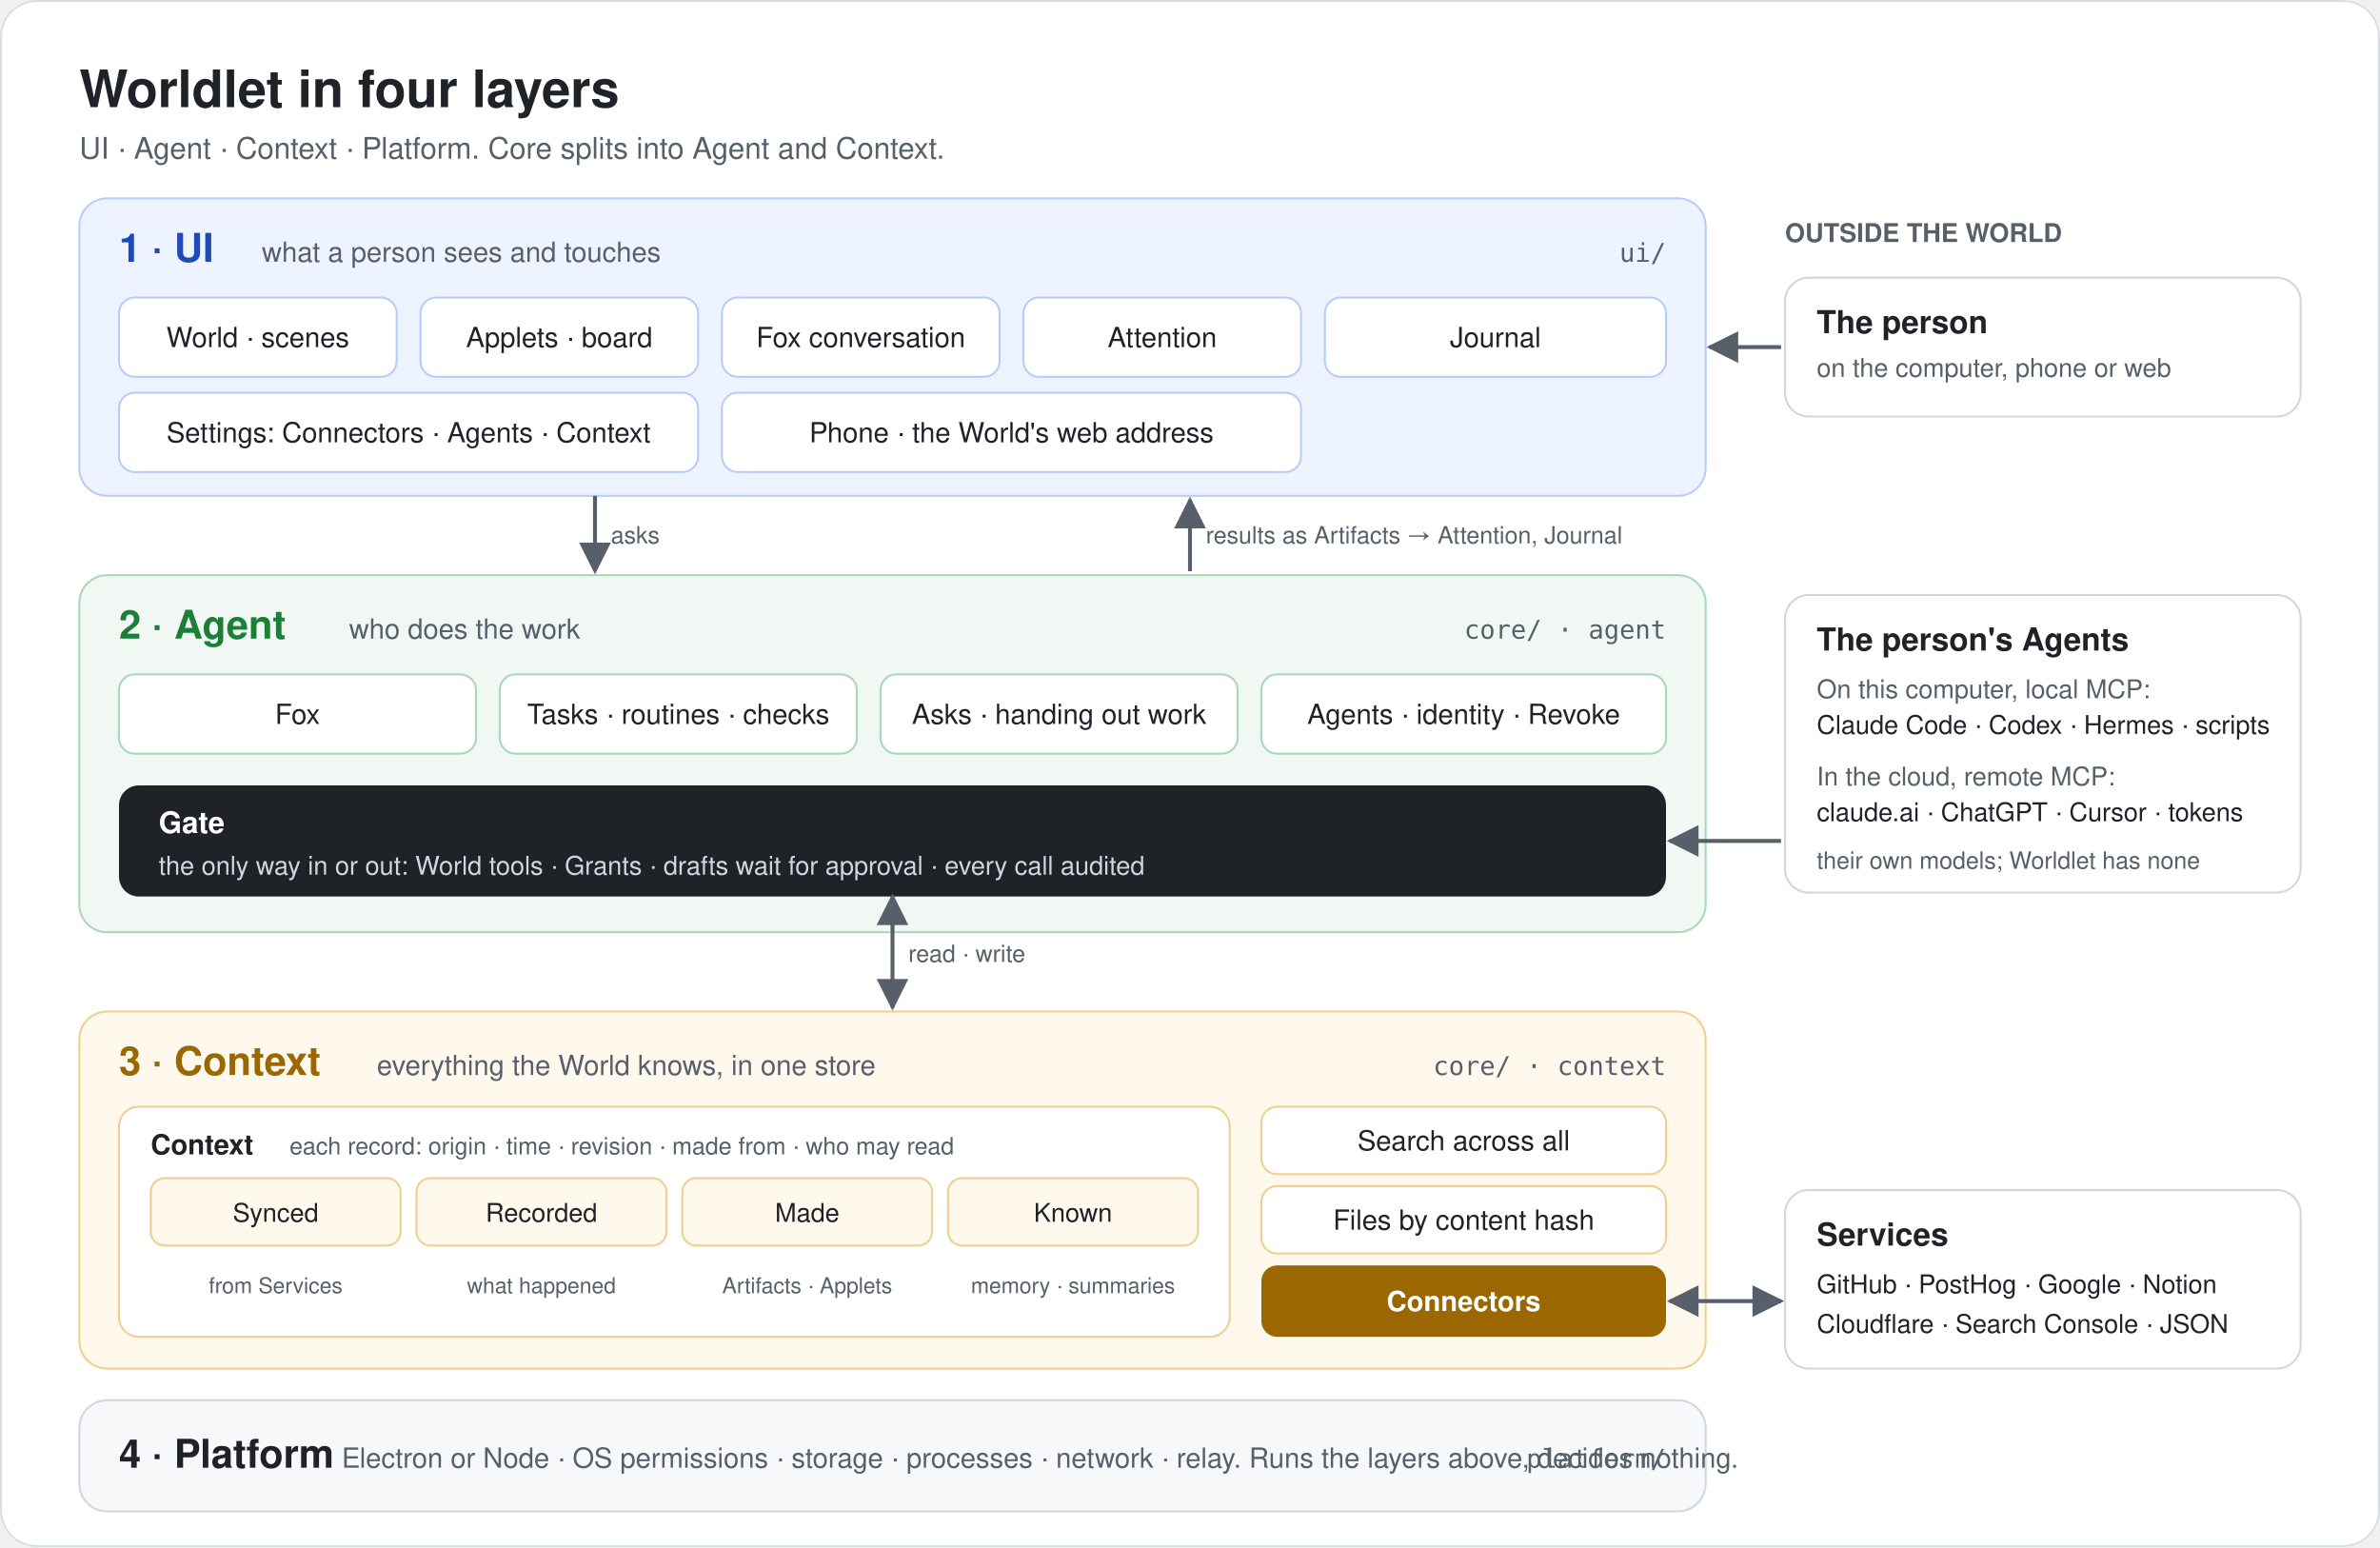
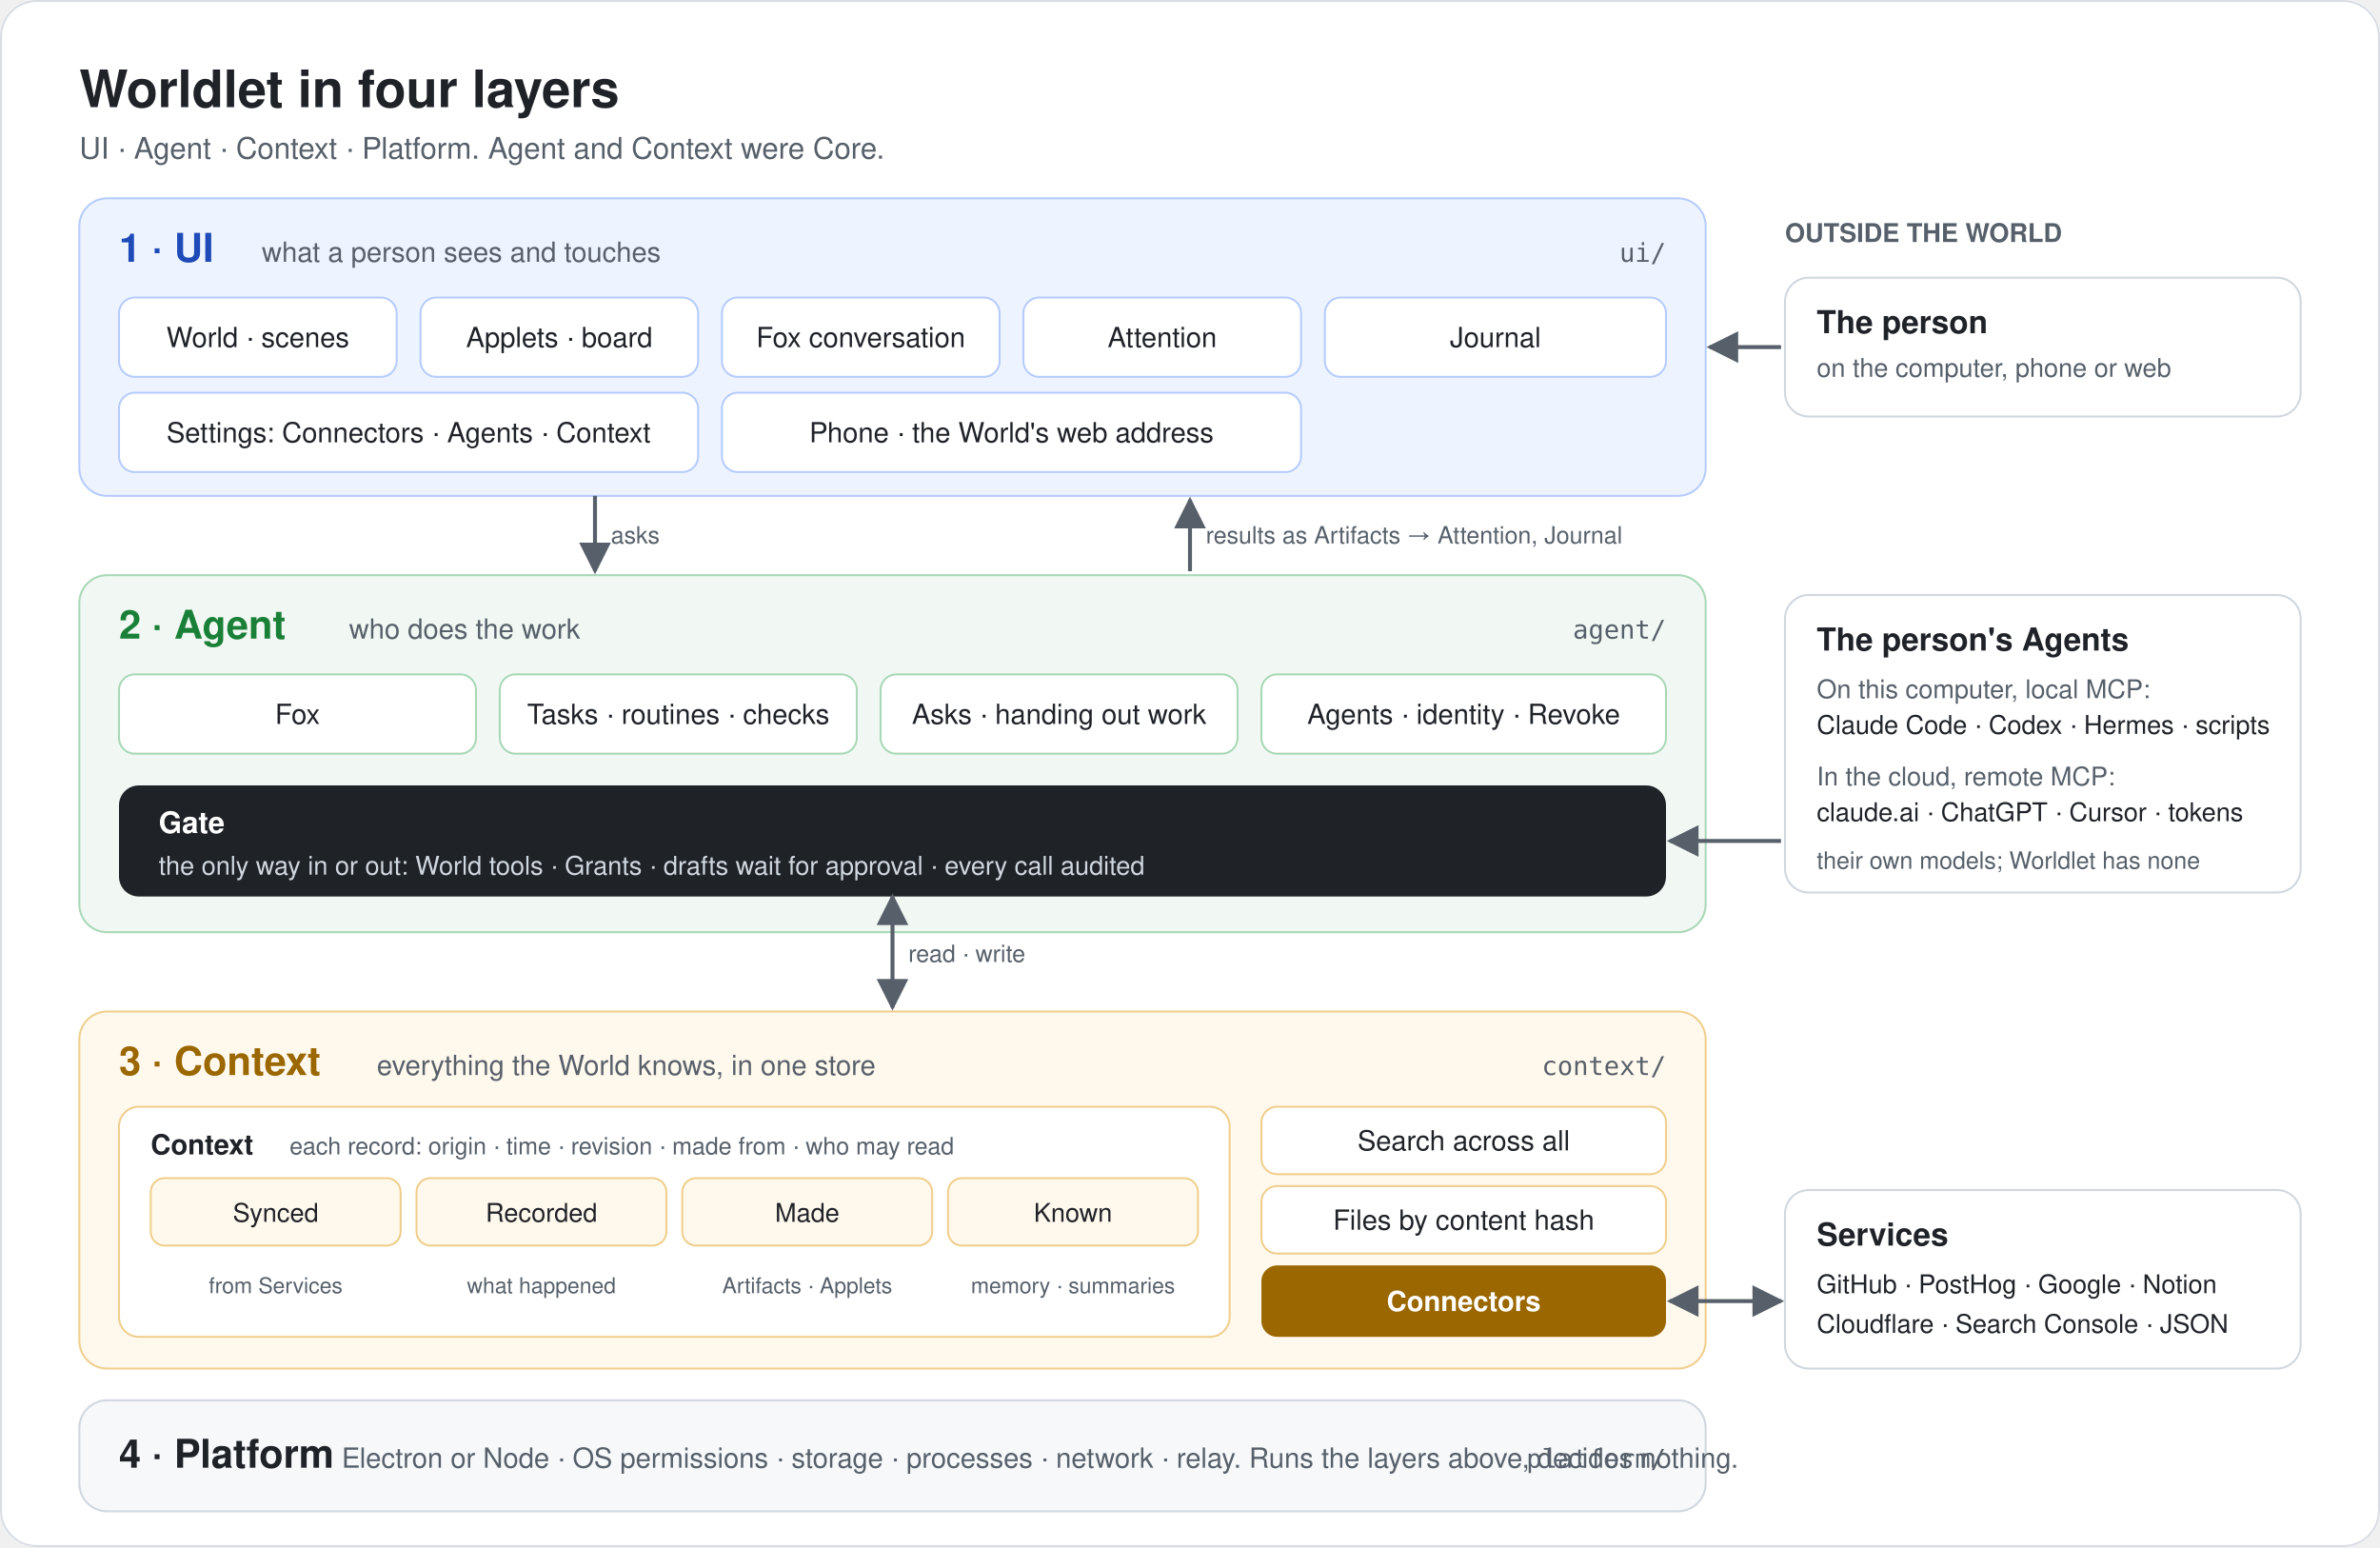
<svg xmlns="http://www.w3.org/2000/svg" width="1200" height="780" viewBox="0 0 1200 780" font-family="-apple-system, 'Segoe UI', Helvetica, Arial, sans-serif">
  <defs>
    <marker id="ar" viewBox="0 0 10 10" refX="9" refY="5" markerWidth="8" markerHeight="8" orient="auto-start-reverse">
      <path d="M0 0L10 5L0 10z" fill="#57606A" />
    </marker>
  </defs>
  <rect width="1200" height="780" rx="18" fill="#FFFFFF" />
  <rect x="0.5" y="0.5" width="1199" height="779" rx="18" fill="none" stroke="#D8DDE4" />
  <text x="40" y="54" font-size="26" font-weight="700" fill="#1F2328">Worldlet in four layers</text>
-   <text x="40" y="80" font-size="15" fill="#57606A">UI · Agent · Context · Platform. Core splits into Agent and Context.</text>
+   <text x="40" y="80" font-size="15" fill="#57606A">UI · Agent · Context · Platform. Agent and Context were Core.</text>
  <rect x="40" y="100" width="820" height="150" rx="14" fill="#EEF4FF" stroke="#B6CCFE" />
  <text x="60" y="132" font-size="20" font-weight="800" fill="#1F4BB8">1 · UI</text>
  <text x="132" y="132" font-size="14" fill="#57606A">what a person sees and touches</text>
  <g font-size="14" fill="#1F2328" text-anchor="middle">
    <rect x="60" y="150" width="140" height="40" rx="8" fill="#FFFFFF" stroke="#B6CCFE" />
    <text x="130" y="175">World · scenes</text>
    <rect x="212" y="150" width="140" height="40" rx="8" fill="#FFFFFF" stroke="#B6CCFE" />
    <text x="282" y="175">Applets · board</text>
    <rect x="364" y="150" width="140" height="40" rx="8" fill="#FFFFFF" stroke="#B6CCFE" />
    <text x="434" y="175">Fox conversation</text>
    <rect x="516" y="150" width="140" height="40" rx="8" fill="#FFFFFF" stroke="#B6CCFE" />
    <text x="586" y="175">Attention</text>
    <rect x="668" y="150" width="172" height="40" rx="8" fill="#FFFFFF" stroke="#B6CCFE" />
    <text x="754" y="175">Journal</text>
    <rect x="60" y="198" width="292" height="40" rx="8" fill="#FFFFFF" stroke="#B6CCFE" />
    <text x="206" y="223">Settings: Connectors · Agents · Context</text>
    <rect x="364" y="198" width="292" height="40" rx="8" fill="#FFFFFF" stroke="#B6CCFE" />
    <text x="510" y="223">Phone · the World's web address</text>
  </g>
  <text x="840" y="132" font-size="13" font-family="ui-monospace, Menlo, monospace" fill="#57606A" text-anchor="end">ui/</text>
  <rect x="40" y="290" width="820" height="180" rx="14" fill="#F1F8F3" stroke="#A9D8B8" />
  <text x="60" y="322" font-size="20" font-weight="800" fill="#1A7F37">2 · Agent</text>
  <text x="176" y="322" font-size="14" fill="#57606A">who does the work</text>
  <g font-size="14" fill="#1F2328" text-anchor="middle">
    <rect x="60" y="340" width="180" height="40" rx="8" fill="#FFFFFF" stroke="#A9D8B8" />
    <text x="150" y="365">Fox</text>
    <rect x="252" y="340" width="180" height="40" rx="8" fill="#FFFFFF" stroke="#A9D8B8" />
    <text x="342" y="365">Tasks · routines · checks</text>
    <rect x="444" y="340" width="180" height="40" rx="8" fill="#FFFFFF" stroke="#A9D8B8" />
    <text x="534" y="365">Asks · handing out work</text>
    <rect x="636" y="340" width="204" height="40" rx="8" fill="#FFFFFF" stroke="#A9D8B8" />
    <text x="738" y="365">Agents · identity · Revoke</text>
  </g>
-   <text x="840" y="322" font-size="13" font-family="ui-monospace, Menlo, monospace" fill="#57606A" text-anchor="end">core/ · agent</text>
+   <text x="840" y="322" font-size="13" font-family="ui-monospace, Menlo, monospace" fill="#57606A" text-anchor="end">agent/</text>
  <rect x="60" y="396" width="780" height="56" rx="10" fill="#1F2328" />
  <text x="80" y="420" font-size="15" font-weight="800" fill="#FFFFFF">Gate</text>
  <text x="80" y="441" font-size="13" fill="#D0D7DE">the only way in or out: World tools · Grants · drafts wait for approval · every call audited</text>
  <rect x="40" y="510" width="820" height="180" rx="14" fill="#FFF8EC" stroke="#F0CF8E" />
  <text x="60" y="542" font-size="20" font-weight="800" fill="#9A6700">3 · Context</text>
  <text x="190" y="542" font-size="14" fill="#57606A">everything the World knows, in one store</text>
-   <text x="840" y="542" font-size="13" font-family="ui-monospace, Menlo, monospace" fill="#57606A" text-anchor="end">core/ · context</text>
+   <text x="840" y="542" font-size="13" font-family="ui-monospace, Menlo, monospace" fill="#57606A" text-anchor="end">context/</text>
  <rect x="60" y="558" width="560" height="116" rx="10" fill="#FFFFFF" stroke="#F0CF8E" />
  <text x="76" y="582" font-size="14" font-weight="700" fill="#1F2328">Context</text>
  <text x="146" y="582" font-size="12" fill="#57606A">each record: origin · time · revision · made from · who may read</text>
  <g font-size="13" fill="#1F2328" text-anchor="middle">
    <rect x="76" y="594" width="126" height="34" rx="7" fill="#FFF8EC" stroke="#F0CF8E" />
    <text x="139" y="616">Synced</text>
    <rect x="210" y="594" width="126" height="34" rx="7" fill="#FFF8EC" stroke="#F0CF8E" />
    <text x="273" y="616">Recorded</text>
    <rect x="344" y="594" width="126" height="34" rx="7" fill="#FFF8EC" stroke="#F0CF8E" />
    <text x="407" y="616">Made</text>
    <rect x="478" y="594" width="126" height="34" rx="7" fill="#FFF8EC" stroke="#F0CF8E" />
    <text x="541" y="616">Known</text>
    <text x="139" y="652" font-size="11" fill="#57606A">from Services</text>
    <text x="273" y="652" font-size="11" fill="#57606A">what happened</text>
    <text x="407" y="652" font-size="11" fill="#57606A">Artifacts · Applets</text>
    <text x="541" y="652" font-size="11" fill="#57606A">memory · summaries</text>
  </g>
  <g font-size="14" fill="#1F2328" text-anchor="middle">
    <rect x="636" y="558" width="204" height="34" rx="8" fill="#FFFFFF" stroke="#F0CF8E" />
    <text x="738" y="580">Search across all</text>
    <rect x="636" y="598" width="204" height="34" rx="8" fill="#FFFFFF" stroke="#F0CF8E" />
    <text x="738" y="620">Files by content hash</text>
    <rect x="636" y="638" width="204" height="36" rx="8" fill="#9A6700" />
    <text x="738" y="661" fill="#FFFFFF" font-weight="700">Connectors</text>
  </g>
  <rect x="40" y="706" width="820" height="56" rx="14" fill="#F6F8FA" stroke="#D0D7DE" />
  <text x="60" y="740" font-size="14" fill="#57606A">
    <tspan font-size="20" font-weight="800" fill="#1F2328">4 · Platform</tspan>   Electron or Node · OS permissions · storage · processes · network · relay. Runs the layers above, decides nothing.</text>
  <text x="840" y="740" font-size="13" font-family="ui-monospace, Menlo, monospace" fill="#57606A" text-anchor="end">platform/</text>
  <g stroke="#57606A" stroke-width="2" fill="none">
    <line x1="300" y1="250" x2="300" y2="288" marker-end="url(#ar)" />
    <line x1="600" y1="288" x2="600" y2="252" marker-end="url(#ar)" />
    <line x1="450" y1="452" x2="450" y2="508" marker-start="url(#ar)" marker-end="url(#ar)" />
  </g>
  <g font-size="12" fill="#57606A">
    <text x="308" y="274">asks</text>
    <text x="608" y="274">results as Artifacts → Attention, Journal</text>
    <text x="458" y="485">read · write</text>
  </g>
  <text x="900" y="122" font-size="13" font-weight="700" fill="#57606A">OUTSIDE THE WORLD</text>
  <rect x="900" y="140" width="260" height="70" rx="12" fill="#FFFFFF" stroke="#D0D7DE" />
  <text x="916" y="168" font-size="16" font-weight="700" fill="#1F2328">The person</text>
  <text x="916" y="190" font-size="13" fill="#57606A">on the computer, phone or web</text>
  <line x1="898" y1="175" x2="862" y2="175" stroke="#57606A" stroke-width="2" marker-end="url(#ar)" />
  <rect x="900" y="300" width="260" height="150" rx="12" fill="#FFFFFF" stroke="#D0D7DE" />
  <text x="916" y="328" font-size="16" font-weight="700" fill="#1F2328">The person's Agents</text>
  <text x="916" y="352" font-size="13" fill="#57606A">On this computer, local MCP:</text>
  <text x="916" y="370" font-size="13" fill="#1F2328">Claude Code · Codex · Hermes · scripts</text>
  <text x="916" y="396" font-size="13" fill="#57606A">In the cloud, remote MCP:</text>
  <text x="916" y="414" font-size="13" fill="#1F2328">claude.ai · ChatGPT · Cursor · tokens</text>
  <text x="916" y="438" font-size="12" fill="#57606A">their own models; Worldlet has none</text>
  <line x1="898" y1="424" x2="842" y2="424" stroke="#57606A" stroke-width="2" marker-end="url(#ar)" />
  <rect x="900" y="600" width="260" height="90" rx="12" fill="#FFFFFF" stroke="#D0D7DE" />
  <text x="916" y="628" font-size="16" font-weight="700" fill="#1F2328">Services</text>
  <text x="916" y="652" font-size="13" fill="#1F2328">GitHub · PostHog · Google · Notion</text>
  <text x="916" y="672" font-size="13" fill="#1F2328">Cloudflare · Search Console · JSON</text>
  <line x1="898" y1="656" x2="842" y2="656" stroke="#57606A" stroke-width="2" marker-start="url(#ar)" marker-end="url(#ar)" />
</svg>
